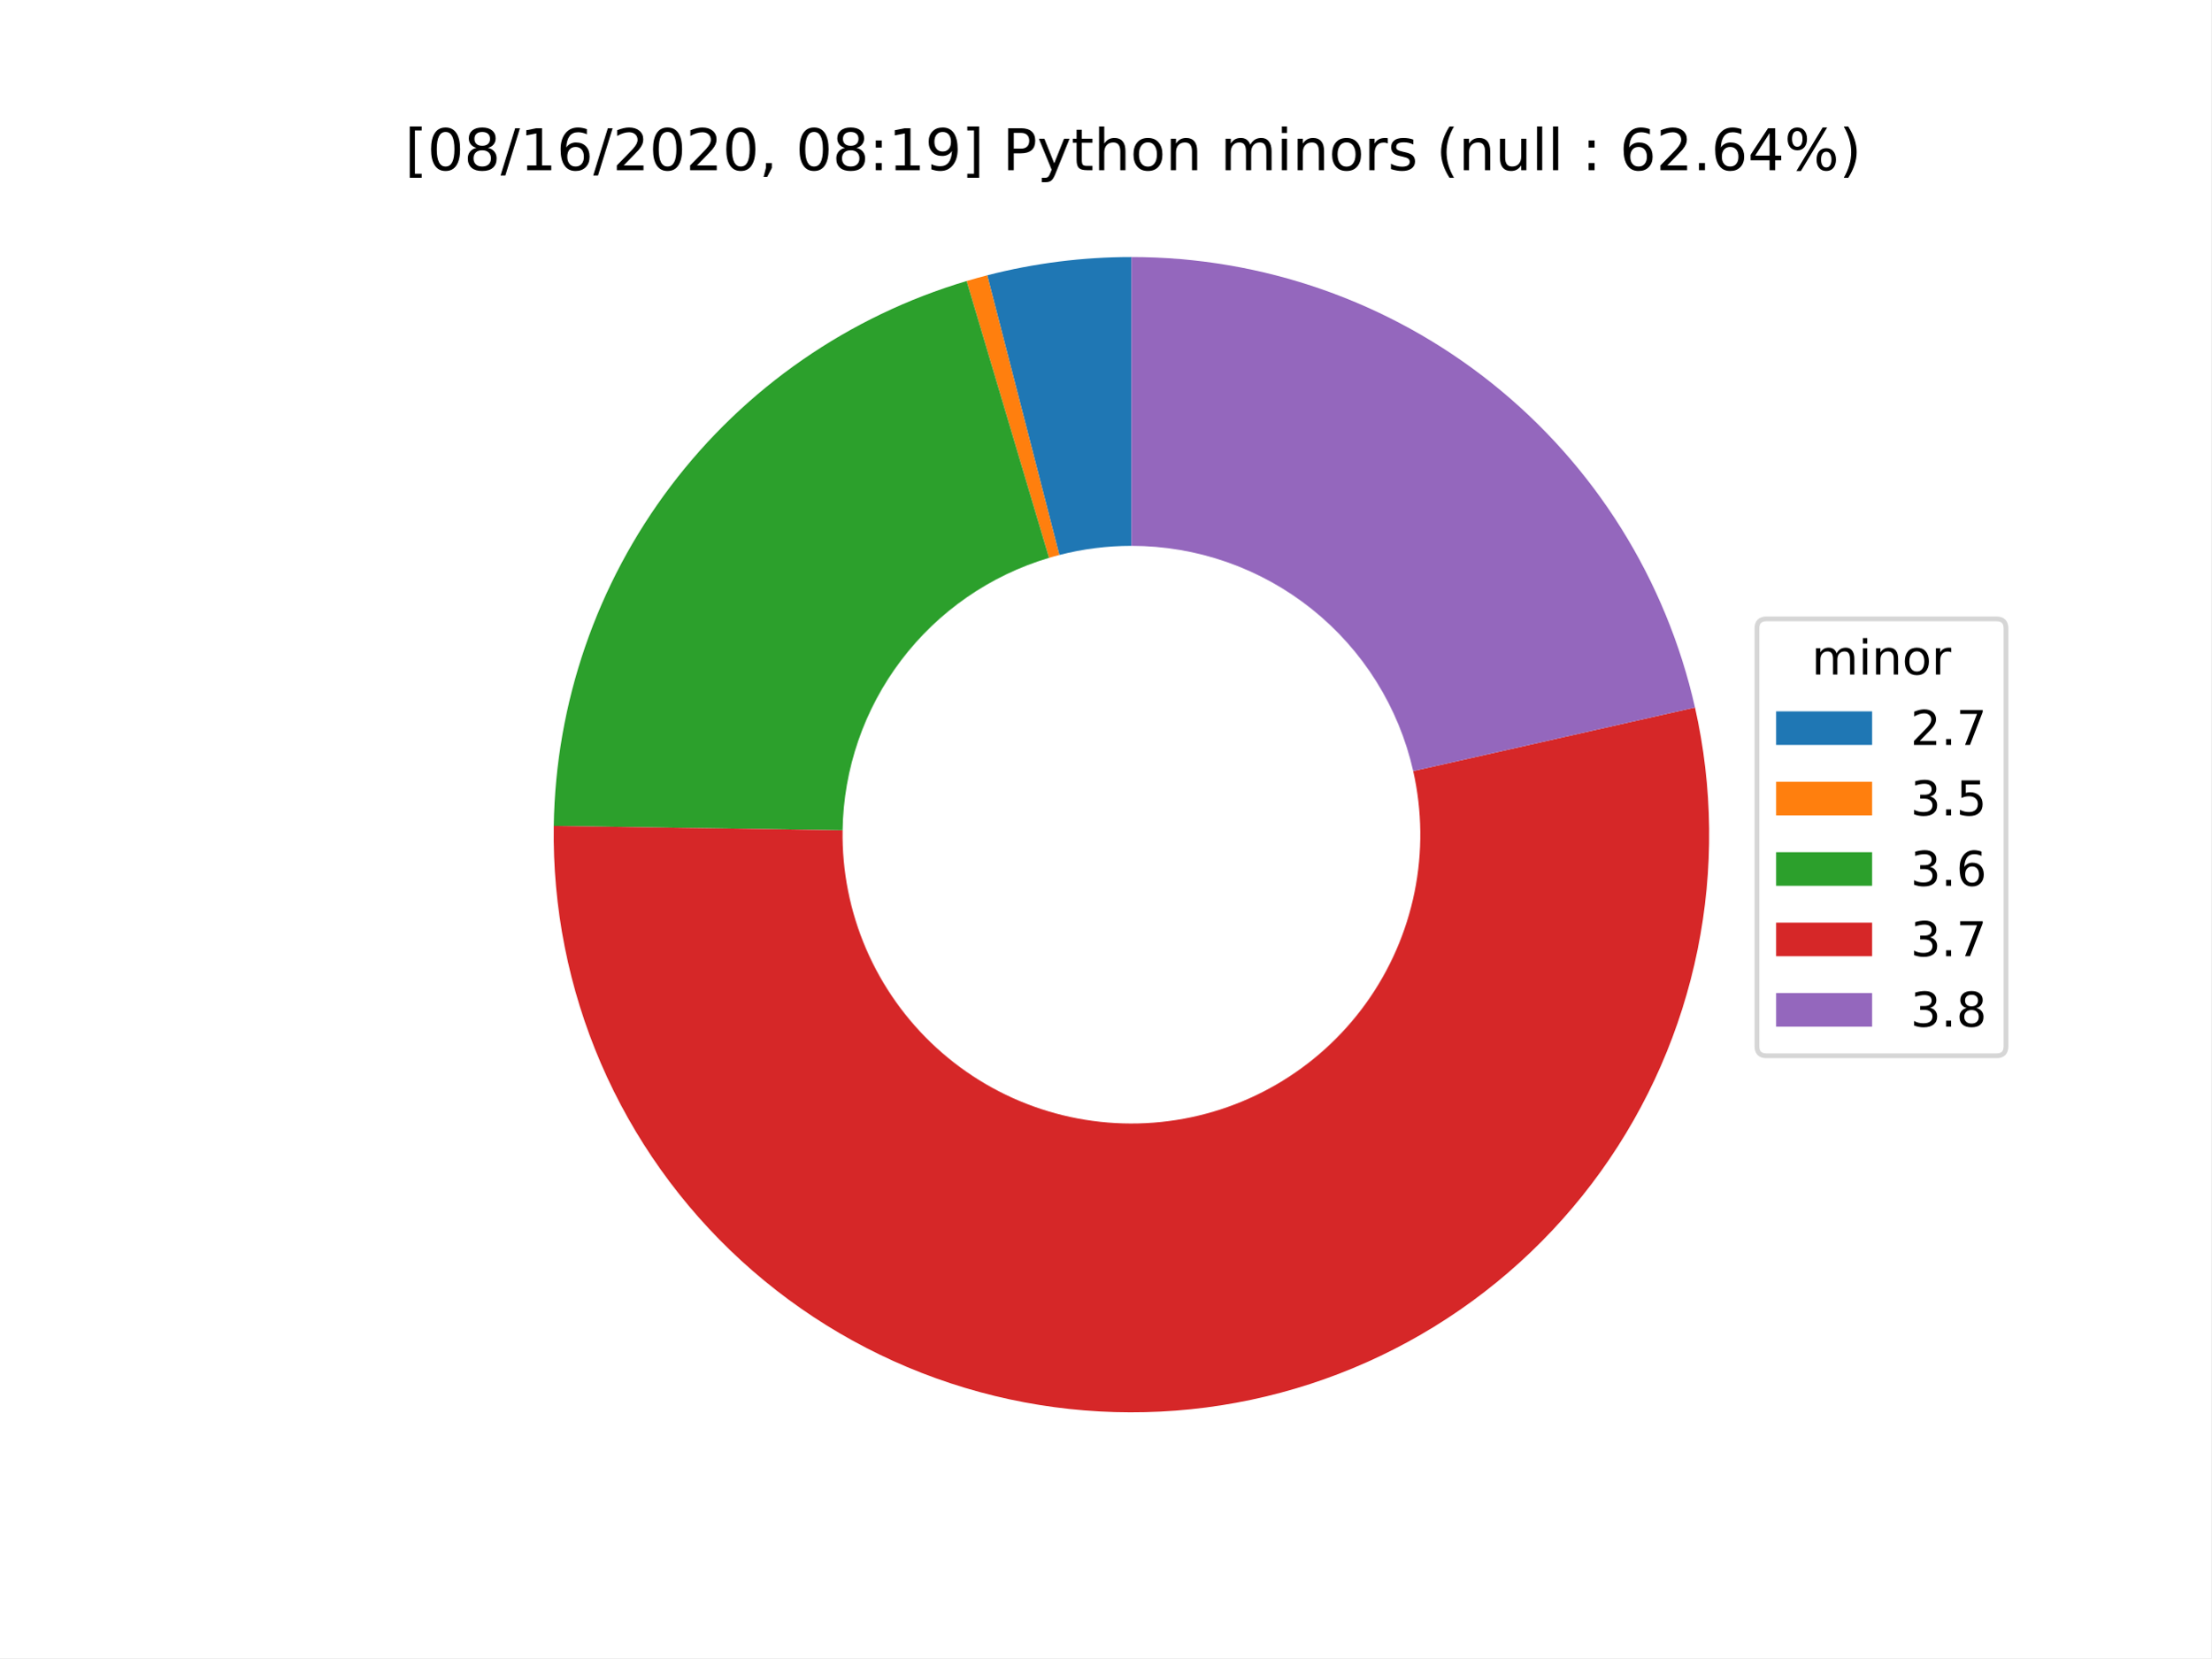
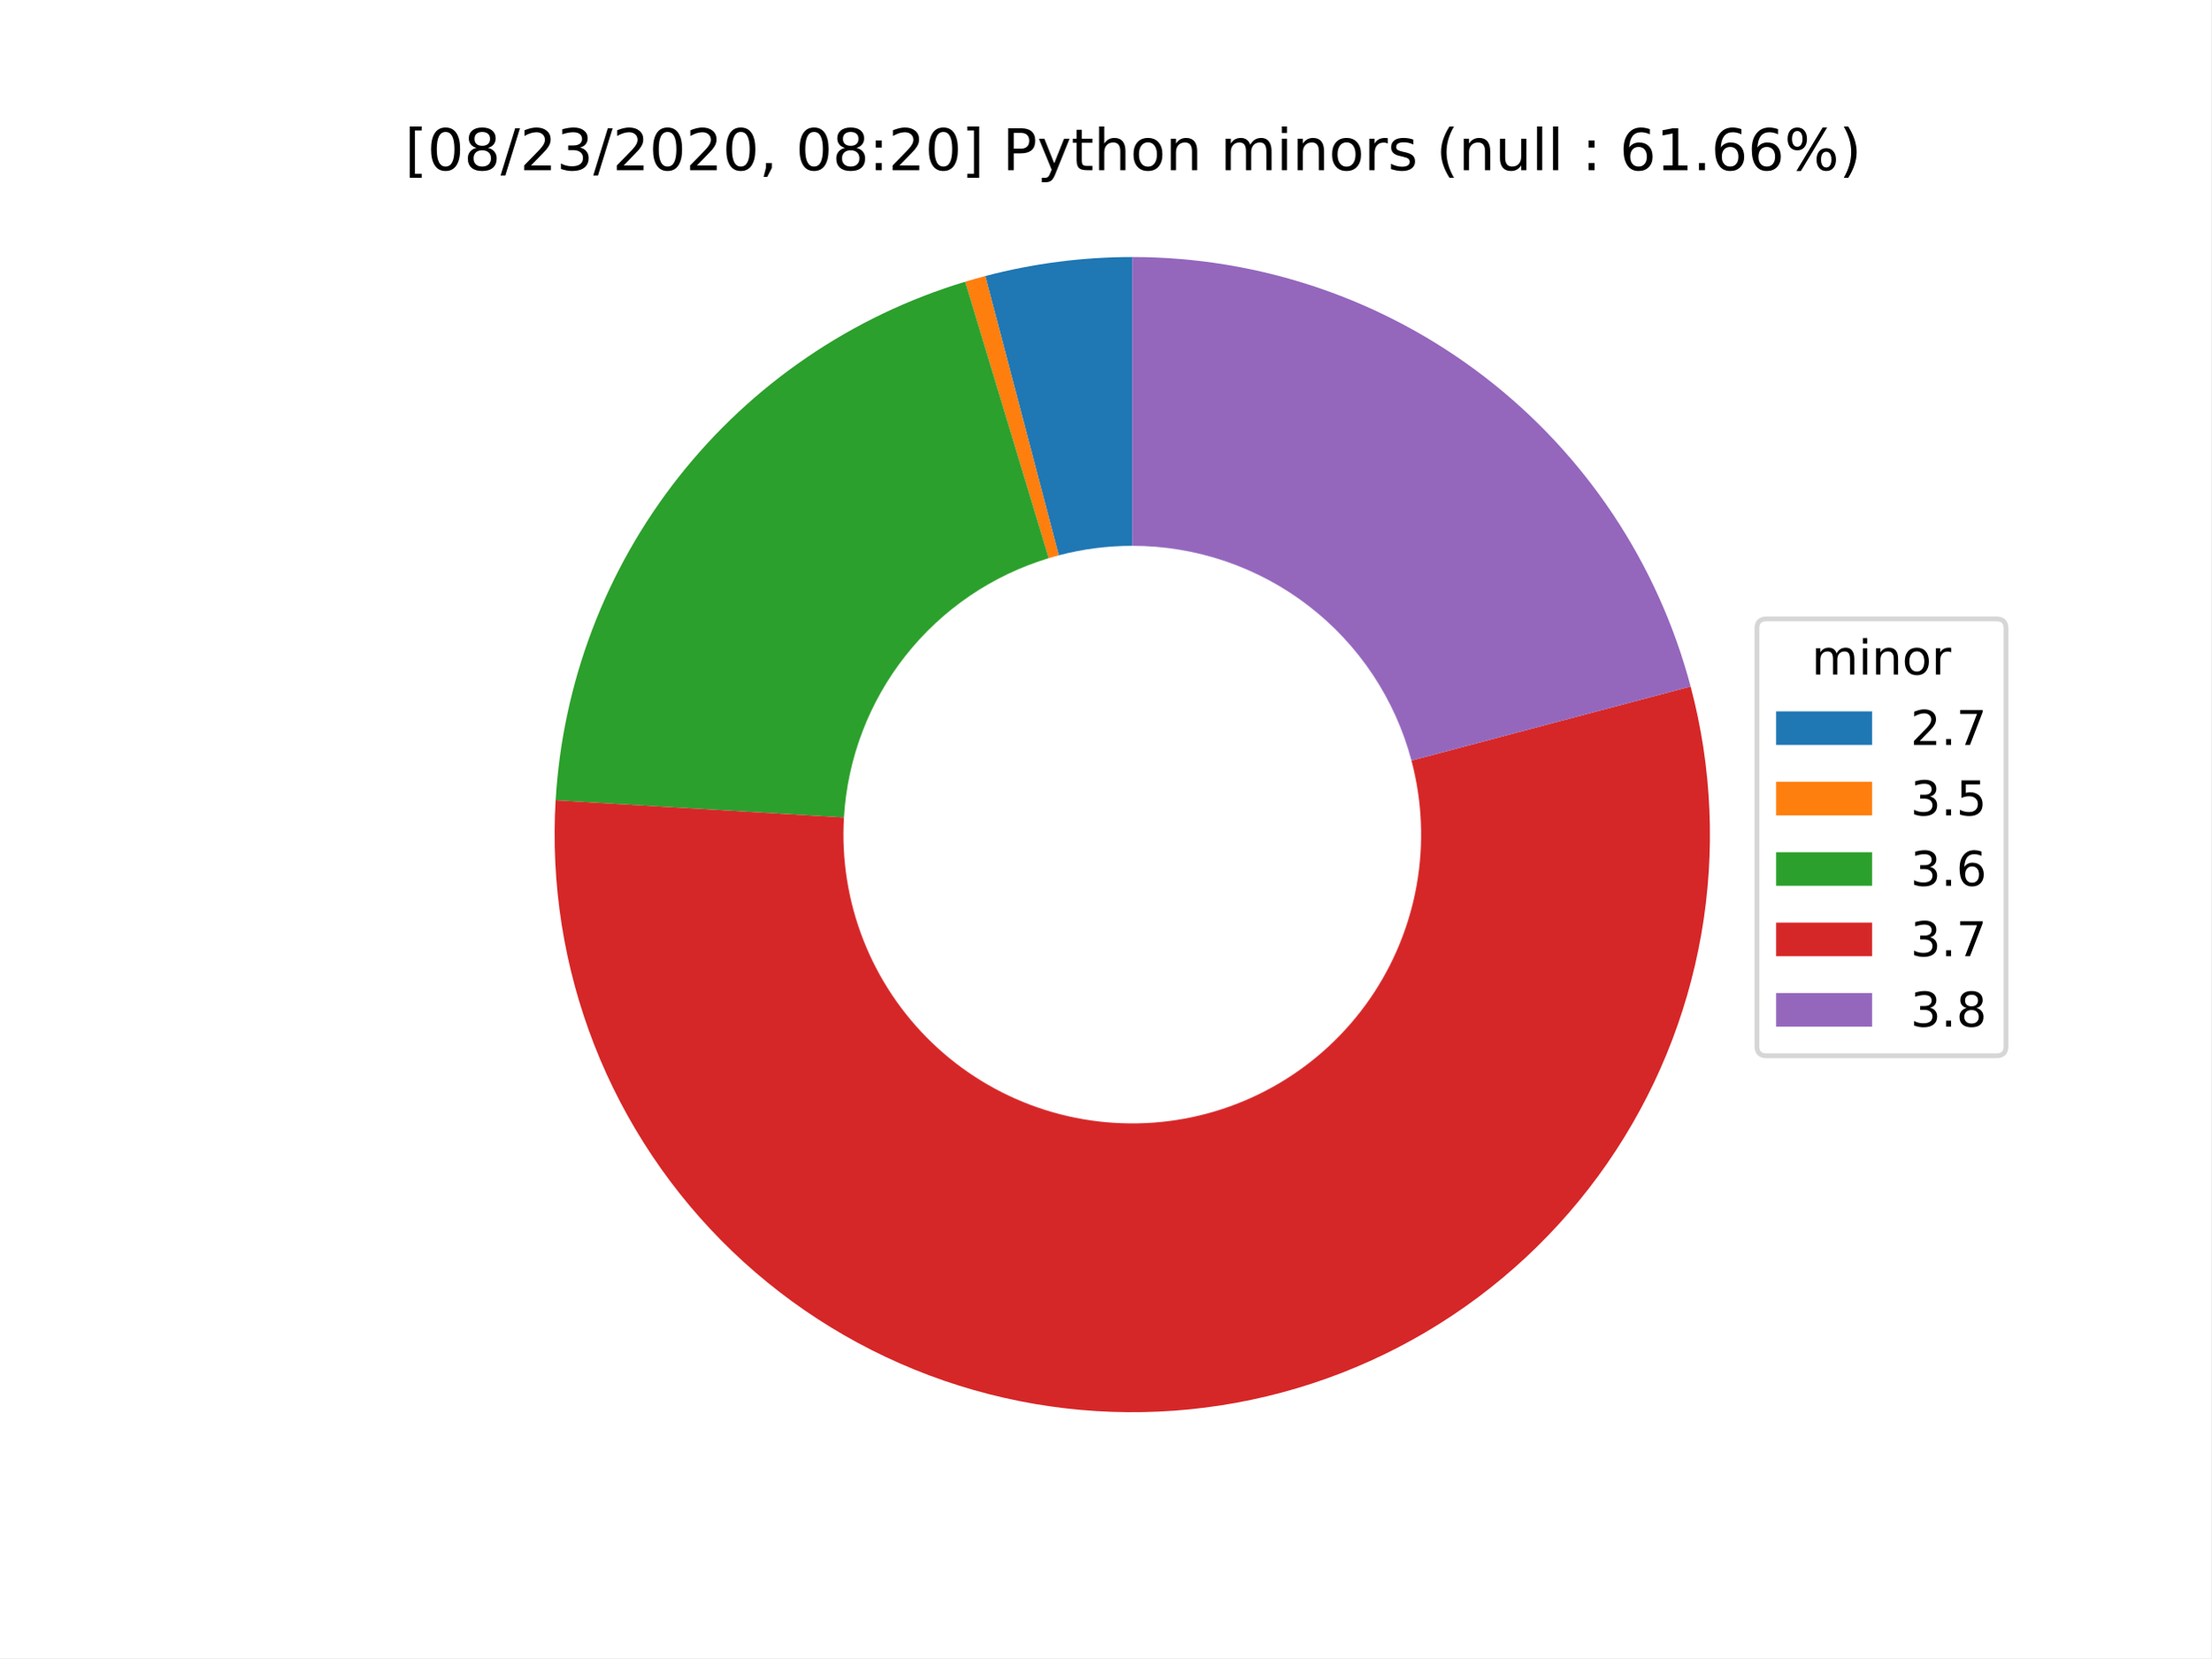
<svg xmlns="http://www.w3.org/2000/svg" xmlns:xlink="http://www.w3.org/1999/xlink" height="345.6pt" version="1.1" viewBox="0 0 460.8 345.6" width="460.8pt">
  <defs>
    <style type="text/css">*{stroke-linecap:butt;stroke-linejoin:round;}</style>
  </defs>
  <g id="figure_1">
    <g id="patch_1">
      <path d="M 0 345.6  L 460.8 345.6  L 460.8 0  L 0 0  z " style="fill:#ffffff;" />
    </g>
    <g id="axes_1">
      <g id="patch_2">
-         <path d="M 235.793 53.568  C 230.729 53.568 225.67 53.887 220.646 54.525  C 215.623 55.162 210.644 56.115 205.74 57.379  L 220.767 115.675  C 223.219 115.043 225.708 114.567 228.22 114.248  C 230.732 113.929 233.261 113.77 235.793 113.77  L 235.793 53.568  z " style="fill:#1f77b4;" />
+         <path d="M 235.97 53.568  C 230.804 53.568 225.644 53.9 220.521 54.563  C 215.398 55.226 210.323 56.218 205.327 57.533  L 220.649 115.746  C 223.147 115.089 225.684 114.593 228.246 114.261  C 230.807 113.93 233.387 113.763 235.97 113.763  L 235.97 53.568  z " style="fill:#1f77b4;" />
      </g>
      <g id="patch_3">
-         <path d="M 205.74 57.379  C 205.021 57.564 204.304 57.756 203.589 57.955  C 202.873 58.153 202.16 58.359 201.448 58.57  L 218.621 116.271  C 218.976 116.165 219.333 116.062 219.691 115.963  C 220.049 115.864 220.407 115.768 220.767 115.675  L 205.74 57.379  z " style="fill:#ff7f0e;" />
+         <path d="M 205.327 57.533  C 204.628 57.717 203.929 57.908 203.233 58.104  C 202.537 58.301 201.842 58.504 201.149 58.714  L 218.56 116.336  C 218.906 116.232 219.253 116.13 219.602 116.032  C 219.95 115.933 220.299 115.838 220.649 115.746  L 205.327 57.533  z " style="fill:#ff7f0e;" />
      </g>
      <g id="patch_4">
-         <path d="M 201.448 58.57  C 176.889 65.88 155.293 80.841 139.82 101.265  C 124.348 121.689 115.791 146.529 115.403 172.149  L 175.598 173.06  C 175.792 160.25 180.07 147.83 187.807 137.618  C 195.543 127.406 206.341 119.925 218.621 116.271  L 201.448 58.57  z " style="fill:#2ca02c;" />
+         <path d="M 201.149 58.714  C 177.576 65.836 156.747 80.023 141.486 99.349  C 126.224 118.676 117.254 142.227 115.792 166.809  L 175.881 170.384  C 176.612 158.093 181.097 146.317 188.728 136.654  C 196.358 126.991 206.773 119.897 218.56 116.336  L 201.149 58.714  z " style="fill:#2ca02c;" />
      </g>
      <g id="patch_5">
-         <path d="M 115.403 172.149  C 115.146 189.16 118.497 206.035 125.235 221.657  C 131.973 237.279 141.946 251.297 154.495 262.784  C 167.045 274.271 181.887 282.97 198.043 288.304  C 214.198 293.638 231.302 295.488 248.224 293.731  C 265.147 291.975 281.506 286.651 296.221 278.113  C 310.937 269.574 323.676 258.013 333.599 244.193  C 343.521 230.373 350.403 214.605 353.788 197.933  C 357.174 181.26 356.988 164.057 353.242 147.461  L 294.517 160.716  C 296.39 169.014 296.484 177.616 294.791 185.952  C 293.098 194.288 289.657 202.172 284.696 209.082  C 279.735 215.992 273.365 221.773 266.007 226.042  C 258.65 230.311 250.47 232.973 242.009 233.851  C 233.548 234.73 224.996 233.805 216.918 231.138  C 208.84 228.471 201.419 224.121 195.144 218.378  C 188.87 212.634 183.883 205.625 180.514 197.814  C 177.145 190.003 175.47 181.566 175.598 173.06  L 115.403 172.149  z " style="fill:#d62728;" />
+         <path d="M 115.792 166.809  C 114.757 184.204 117.511 201.618 123.863 217.845  C 130.216 234.072 140.016 248.728 152.585 260.797  C 165.155 272.867 180.196 282.065 196.667 287.754  C 213.138 293.442 230.65 295.488 247.988 293.748  C 265.327 292.009 282.083 286.525 297.096 277.678  C 312.109 268.83 325.023 256.828 334.944 242.502  C 344.865 228.176 351.559 211.865 354.561 194.7  C 357.563 177.535 356.803 159.92 352.333 143.078  L 294.152 158.518  C 296.387 166.94 296.767 175.747 295.266 184.329  C 293.765 192.912 290.418 201.067 285.457 208.23  C 280.497 215.393 274.039 221.395 266.533 225.818  C 259.027 230.242 250.649 232.984 241.979 233.854  C 233.31 234.723 224.554 233.701 216.319 230.856  C 208.083 228.012 200.562 223.413 194.278 217.378  C 187.993 211.343 183.093 204.015 179.917 195.902  C 176.741 187.789 175.364 179.082 175.881 170.384  L 115.792 166.809  z " style="fill:#d62728;" />
      </g>
      <g id="patch_6">
-         <path d="M 353.242 147.461  C 347.226 120.811 332.316 96.986 310.976 79.926  C 289.637 62.867 263.114 53.568 235.793 53.568  L 235.793 113.77  C 249.453 113.77 262.715 118.419 273.385 126.949  C 284.055 135.479 291.51 147.391 294.517 160.716  L 353.242 147.461  z " style="fill:#9467bd;" />
+         <path d="M 352.333 143.078  C 345.524 117.419 330.415 94.72 309.374 78.534  C 288.332 62.348 262.517 53.568 235.97 53.568  L 235.97 113.763  C 249.243 113.763 262.151 118.154 272.672 126.246  C 283.193 134.339 290.747 145.689 294.152 158.518  L 352.333 143.078  z " style="fill:#9467bd;" />
      </g>
      <g id="matplotlib.axis_1" />
      <g id="matplotlib.axis_2" />
      <g id="text_1">
        <g transform="translate(84.36187 35.472)scale(0.12 -0.12)">
          <defs>
            <path d="M 8.594 75.984  L 29.297 75.984  L 29.297 69  L 17.578 69  L 17.578 -6.203  L 29.297 -6.203  L 29.297 -13.188  L 8.594 -13.188  z " id="DejaVuSans-91" />
            <path d="M 31.781 66.406  Q 24.172 66.406 20.328 58.906  Q 16.5 51.422 16.5 36.375  Q 16.5 21.391 20.328 13.891  Q 24.172 6.391 31.781 6.391  Q 39.453 6.391 43.281 13.891  Q 47.125 21.391 47.125 36.375  Q 47.125 51.422 43.281 58.906  Q 39.453 66.406 31.781 66.406  z M 31.781 74.219  Q 44.047 74.219 50.516 64.516  Q 56.984 54.828 56.984 36.375  Q 56.984 17.969 50.516 8.266  Q 44.047 -1.422 31.781 -1.422  Q 19.531 -1.422 13.062 8.266  Q 6.594 17.969 6.594 36.375  Q 6.594 54.828 13.062 64.516  Q 19.531 74.219 31.781 74.219  z " id="DejaVuSans-48" />
            <path d="M 31.781 34.625  Q 24.75 34.625 20.719 30.859  Q 16.703 27.094 16.703 20.516  Q 16.703 13.922 20.719 10.156  Q 24.75 6.391 31.781 6.391  Q 38.812 6.391 42.859 10.172  Q 46.922 13.969 46.922 20.516  Q 46.922 27.094 42.891 30.859  Q 38.875 34.625 31.781 34.625  z M 21.922 38.812  Q 15.578 40.375 12.031 44.719  Q 8.5 49.078 8.5 55.328  Q 8.5 64.062 14.719 69.141  Q 20.953 74.219 31.781 74.219  Q 42.672 74.219 48.875 69.141  Q 55.078 64.062 55.078 55.328  Q 55.078 49.078 51.531 44.719  Q 48 40.375 41.703 38.812  Q 48.828 37.156 52.797 32.312  Q 56.781 27.484 56.781 20.516  Q 56.781 9.906 50.312 4.234  Q 43.844 -1.422 31.781 -1.422  Q 19.734 -1.422 13.25 4.234  Q 6.781 9.906 6.781 20.516  Q 6.781 27.484 10.781 32.312  Q 14.797 37.156 21.922 38.812  z M 18.312 54.391  Q 18.312 48.734 21.844 45.562  Q 25.391 42.391 31.781 42.391  Q 38.141 42.391 41.719 45.562  Q 45.312 48.734 45.312 54.391  Q 45.312 60.062 41.719 63.234  Q 38.141 66.406 31.781 66.406  Q 25.391 66.406 21.844 63.234  Q 18.312 60.062 18.312 54.391  z " id="DejaVuSans-56" />
            <path d="M 25.391 72.906  L 33.688 72.906  L 8.297 -9.281  L 0 -9.281  z " id="DejaVuSans-47" />
-             <path d="M 12.406 8.297  L 28.516 8.297  L 28.516 63.922  L 10.984 60.406  L 10.984 69.391  L 28.422 72.906  L 38.281 72.906  L 38.281 8.297  L 54.391 8.297  L 54.391 0  L 12.406 0  z " id="DejaVuSans-49" />
-             <path d="M 33.016 40.375  Q 26.375 40.375 22.484 35.828  Q 18.609 31.297 18.609 23.391  Q 18.609 15.531 22.484 10.953  Q 26.375 6.391 33.016 6.391  Q 39.656 6.391 43.531 10.953  Q 47.406 15.531 47.406 23.391  Q 47.406 31.297 43.531 35.828  Q 39.656 40.375 33.016 40.375  z M 52.594 71.297  L 52.594 62.312  Q 48.875 64.062 45.094 64.984  Q 41.312 65.922 37.594 65.922  Q 27.828 65.922 22.672 59.328  Q 17.531 52.734 16.797 39.406  Q 19.672 43.656 24.016 45.922  Q 28.375 48.188 33.594 48.188  Q 44.578 48.188 50.953 41.516  Q 57.328 34.859 57.328 23.391  Q 57.328 12.156 50.688 5.359  Q 44.047 -1.422 33.016 -1.422  Q 20.359 -1.422 13.672 8.266  Q 6.984 17.969 6.984 36.375  Q 6.984 53.656 15.188 63.938  Q 23.391 74.219 37.203 74.219  Q 40.922 74.219 44.703 73.484  Q 48.484 72.75 52.594 71.297  z " id="DejaVuSans-54" />
            <path d="M 19.188 8.297  L 53.609 8.297  L 53.609 0  L 7.328 0  L 7.328 8.297  Q 12.938 14.109 22.625 23.891  Q 32.328 33.688 34.812 36.531  Q 39.547 41.844 41.422 45.531  Q 43.312 49.219 43.312 52.781  Q 43.312 58.594 39.234 62.25  Q 35.156 65.922 28.609 65.922  Q 23.969 65.922 18.812 64.312  Q 13.672 62.703 7.812 59.422  L 7.812 69.391  Q 13.766 71.781 18.938 73  Q 24.125 74.219 28.422 74.219  Q 39.75 74.219 46.484 68.547  Q 53.219 62.891 53.219 53.422  Q 53.219 48.922 51.531 44.891  Q 49.859 40.875 45.406 35.406  Q 44.188 33.984 37.641 27.219  Q 31.109 20.453 19.188 8.297  z " id="DejaVuSans-50" />
+             <path d="M 40.578 39.312  Q 47.656 37.797 51.625 33  Q 55.609 28.219 55.609 21.188  Q 55.609 10.406 48.188 4.484  Q 40.766 -1.422 27.094 -1.422  Q 22.516 -1.422 17.656 -0.516  Q 12.797 0.391 7.625 2.203  L 7.625 11.719  Q 11.719 9.328 16.594 8.109  Q 21.484 6.891 26.812 6.891  Q 36.078 6.891 40.938 10.547  Q 45.797 14.203 45.797 21.188  Q 45.797 27.641 41.281 31.266  Q 36.766 34.906 28.719 34.906  L 20.219 34.906  L 20.219 43.016  L 29.109 43.016  Q 36.375 43.016 40.234 45.922  Q 44.094 48.828 44.094 54.297  Q 44.094 59.906 40.109 62.906  Q 36.141 65.922 28.719 65.922  Q 24.656 65.922 20.016 65.031  Q 15.375 64.156 9.812 62.312  L 9.812 71.094  Q 15.438 72.656 20.344 73.438  Q 25.25 74.219 29.594 74.219  Q 40.828 74.219 47.359 69.109  Q 53.906 64.016 53.906 55.328  Q 53.906 49.266 50.438 45.094  Q 46.969 40.922 40.578 39.312  z " id="DejaVuSans-51" />
            <path d="M 11.719 12.406  L 22.016 12.406  L 22.016 4  L 14.016 -11.625  L 7.719 -11.625  L 11.719 4  z " id="DejaVuSans-44" />
            <path id="DejaVuSans-32" />
            <path d="M 11.719 12.406  L 22.016 12.406  L 22.016 0  L 11.719 0  z M 11.719 51.703  L 22.016 51.703  L 22.016 39.312  L 11.719 39.312  z " id="DejaVuSans-58" />
-             <path d="M 10.984 1.516  L 10.984 10.5  Q 14.703 8.734 18.5 7.812  Q 22.312 6.891 25.984 6.891  Q 35.75 6.891 40.891 13.453  Q 46.047 20.016 46.781 33.406  Q 43.953 29.203 39.594 26.953  Q 35.25 24.703 29.984 24.703  Q 19.047 24.703 12.672 31.312  Q 6.297 37.938 6.297 49.422  Q 6.297 60.641 12.938 67.422  Q 19.578 74.219 30.609 74.219  Q 43.266 74.219 49.922 64.516  Q 56.594 54.828 56.594 36.375  Q 56.594 19.141 48.406 8.859  Q 40.234 -1.422 26.422 -1.422  Q 22.703 -1.422 18.891 -0.688  Q 15.094 0.047 10.984 1.516  z M 30.609 32.422  Q 37.25 32.422 41.125 36.953  Q 45.016 41.5 45.016 49.422  Q 45.016 57.281 41.125 61.844  Q 37.25 66.406 30.609 66.406  Q 23.969 66.406 20.094 61.844  Q 16.219 57.281 16.219 49.422  Q 16.219 41.5 20.094 36.953  Q 23.969 32.422 30.609 32.422  z " id="DejaVuSans-57" />
            <path d="M 30.422 75.984  L 30.422 -13.188  L 9.719 -13.188  L 9.719 -6.203  L 21.391 -6.203  L 21.391 69  L 9.719 69  L 9.719 75.984  z " id="DejaVuSans-93" />
            <path d="M 19.672 64.797  L 19.672 37.406  L 32.078 37.406  Q 38.969 37.406 42.719 40.969  Q 46.484 44.531 46.484 51.125  Q 46.484 57.672 42.719 61.234  Q 38.969 64.797 32.078 64.797  z M 9.812 72.906  L 32.078 72.906  Q 44.344 72.906 50.609 67.359  Q 56.891 61.812 56.891 51.125  Q 56.891 40.328 50.609 34.812  Q 44.344 29.297 32.078 29.297  L 19.672 29.297  L 19.672 0  L 9.812 0  z " id="DejaVuSans-80" />
            <path d="M 32.172 -5.078  Q 28.375 -14.844 24.75 -17.812  Q 21.141 -20.797 15.094 -20.797  L 7.906 -20.797  L 7.906 -13.281  L 13.188 -13.281  Q 16.891 -13.281 18.938 -11.516  Q 21 -9.766 23.484 -3.219  L 25.094 0.875  L 2.984 54.688  L 12.5 54.688  L 29.594 11.922  L 46.688 54.688  L 56.203 54.688  z " id="DejaVuSans-121" />
            <path d="M 18.312 70.219  L 18.312 54.688  L 36.812 54.688  L 36.812 47.703  L 18.312 47.703  L 18.312 18.016  Q 18.312 11.328 20.141 9.422  Q 21.969 7.516 27.594 7.516  L 36.812 7.516  L 36.812 0  L 27.594 0  Q 17.188 0 13.234 3.875  Q 9.281 7.766 9.281 18.016  L 9.281 47.703  L 2.688 47.703  L 2.688 54.688  L 9.281 54.688  L 9.281 70.219  z " id="DejaVuSans-116" />
            <path d="M 54.891 33.016  L 54.891 0  L 45.906 0  L 45.906 32.719  Q 45.906 40.484 42.875 44.328  Q 39.844 48.188 33.797 48.188  Q 26.516 48.188 22.312 43.547  Q 18.109 38.922 18.109 30.906  L 18.109 0  L 9.078 0  L 9.078 75.984  L 18.109 75.984  L 18.109 46.188  Q 21.344 51.125 25.703 53.562  Q 30.078 56 35.797 56  Q 45.219 56 50.047 50.172  Q 54.891 44.344 54.891 33.016  z " id="DejaVuSans-104" />
            <path d="M 30.609 48.391  Q 23.391 48.391 19.188 42.75  Q 14.984 37.109 14.984 27.297  Q 14.984 17.484 19.156 11.844  Q 23.344 6.203 30.609 6.203  Q 37.797 6.203 41.984 11.859  Q 46.188 17.531 46.188 27.297  Q 46.188 37.016 41.984 42.703  Q 37.797 48.391 30.609 48.391  z M 30.609 56  Q 42.328 56 49.016 48.375  Q 55.719 40.766 55.719 27.297  Q 55.719 13.875 49.016 6.219  Q 42.328 -1.422 30.609 -1.422  Q 18.844 -1.422 12.172 6.219  Q 5.516 13.875 5.516 27.297  Q 5.516 40.766 12.172 48.375  Q 18.844 56 30.609 56  z " id="DejaVuSans-111" />
            <path d="M 54.891 33.016  L 54.891 0  L 45.906 0  L 45.906 32.719  Q 45.906 40.484 42.875 44.328  Q 39.844 48.188 33.797 48.188  Q 26.516 48.188 22.312 43.547  Q 18.109 38.922 18.109 30.906  L 18.109 0  L 9.078 0  L 9.078 54.688  L 18.109 54.688  L 18.109 46.188  Q 21.344 51.125 25.703 53.562  Q 30.078 56 35.797 56  Q 45.219 56 50.047 50.172  Q 54.891 44.344 54.891 33.016  z " id="DejaVuSans-110" />
            <path d="M 52 44.188  Q 55.375 50.25 60.062 53.125  Q 64.75 56 71.094 56  Q 79.641 56 84.281 50.016  Q 88.922 44.047 88.922 33.016  L 88.922 0  L 79.891 0  L 79.891 32.719  Q 79.891 40.578 77.094 44.375  Q 74.312 48.188 68.609 48.188  Q 61.625 48.188 57.562 43.547  Q 53.516 38.922 53.516 30.906  L 53.516 0  L 44.484 0  L 44.484 32.719  Q 44.484 40.625 41.703 44.406  Q 38.922 48.188 33.109 48.188  Q 26.219 48.188 22.156 43.531  Q 18.109 38.875 18.109 30.906  L 18.109 0  L 9.078 0  L 9.078 54.688  L 18.109 54.688  L 18.109 46.188  Q 21.188 51.219 25.484 53.609  Q 29.781 56 35.688 56  Q 41.656 56 45.828 52.969  Q 50 49.953 52 44.188  z " id="DejaVuSans-109" />
            <path d="M 9.422 54.688  L 18.406 54.688  L 18.406 0  L 9.422 0  z M 9.422 75.984  L 18.406 75.984  L 18.406 64.594  L 9.422 64.594  z " id="DejaVuSans-105" />
            <path d="M 41.109 46.297  Q 39.594 47.172 37.812 47.578  Q 36.031 48 33.891 48  Q 26.266 48 22.188 43.047  Q 18.109 38.094 18.109 28.812  L 18.109 0  L 9.078 0  L 9.078 54.688  L 18.109 54.688  L 18.109 46.188  Q 20.953 51.172 25.484 53.578  Q 30.031 56 36.531 56  Q 37.453 56 38.578 55.875  Q 39.703 55.766 41.062 55.516  z " id="DejaVuSans-114" />
            <path d="M 44.281 53.078  L 44.281 44.578  Q 40.484 46.531 36.375 47.5  Q 32.281 48.484 27.875 48.484  Q 21.188 48.484 17.844 46.438  Q 14.5 44.391 14.5 40.281  Q 14.5 37.156 16.891 35.375  Q 19.281 33.594 26.516 31.984  L 29.594 31.297  Q 39.156 29.25 43.188 25.516  Q 47.219 21.781 47.219 15.094  Q 47.219 7.469 41.188 3.016  Q 35.156 -1.422 24.609 -1.422  Q 20.219 -1.422 15.453 -0.562  Q 10.688 0.297 5.422 2  L 5.422 11.281  Q 10.406 8.688 15.234 7.391  Q 20.062 6.109 24.812 6.109  Q 31.156 6.109 34.562 8.281  Q 37.984 10.453 37.984 14.406  Q 37.984 18.062 35.516 20.016  Q 33.062 21.969 24.703 23.781  L 21.578 24.516  Q 13.234 26.266 9.516 29.906  Q 5.812 33.547 5.812 39.891  Q 5.812 47.609 11.281 51.797  Q 16.75 56 26.812 56  Q 31.781 56 36.172 55.266  Q 40.578 54.547 44.281 53.078  z " id="DejaVuSans-115" />
            <path d="M 31 75.875  Q 24.469 64.656 21.281 53.656  Q 18.109 42.672 18.109 31.391  Q 18.109 20.125 21.312 9.062  Q 24.516 -2 31 -13.188  L 23.188 -13.188  Q 15.875 -1.703 12.234 9.375  Q 8.594 20.453 8.594 31.391  Q 8.594 42.281 12.203 53.312  Q 15.828 64.359 23.188 75.875  z " id="DejaVuSans-40" />
            <path d="M 8.5 21.578  L 8.5 54.688  L 17.484 54.688  L 17.484 21.922  Q 17.484 14.156 20.5 10.266  Q 23.531 6.391 29.594 6.391  Q 36.859 6.391 41.078 11.031  Q 45.312 15.672 45.312 23.688  L 45.312 54.688  L 54.297 54.688  L 54.297 0  L 45.312 0  L 45.312 8.406  Q 42.047 3.422 37.719 1  Q 33.406 -1.422 27.688 -1.422  Q 18.266 -1.422 13.375 4.438  Q 8.5 10.297 8.5 21.578  z M 31.109 56  z " id="DejaVuSans-117" />
            <path d="M 9.422 75.984  L 18.406 75.984  L 18.406 0  L 9.422 0  z " id="DejaVuSans-108" />
+             <path d="M 33.016 40.375  Q 26.375 40.375 22.484 35.828  Q 18.609 31.297 18.609 23.391  Q 18.609 15.531 22.484 10.953  Q 26.375 6.391 33.016 6.391  Q 39.656 6.391 43.531 10.953  Q 47.406 15.531 47.406 23.391  Q 47.406 31.297 43.531 35.828  Q 39.656 40.375 33.016 40.375  z M 52.594 71.297  L 52.594 62.312  Q 48.875 64.062 45.094 64.984  Q 41.312 65.922 37.594 65.922  Q 27.828 65.922 22.672 59.328  Q 17.531 52.734 16.797 39.406  Q 19.672 43.656 24.016 45.922  Q 28.375 48.188 33.594 48.188  Q 44.578 48.188 50.953 41.516  Q 57.328 34.859 57.328 23.391  Q 57.328 12.156 50.688 5.359  Q 44.047 -1.422 33.016 -1.422  Q 20.359 -1.422 13.672 8.266  Q 6.984 17.969 6.984 36.375  Q 6.984 53.656 15.188 63.938  Q 23.391 74.219 37.203 74.219  Q 40.922 74.219 44.703 73.484  Q 48.484 72.75 52.594 71.297  z " id="DejaVuSans-54" />
+             <path d="M 12.406 8.297  L 28.516 8.297  L 28.516 63.922  L 10.984 60.406  L 10.984 69.391  L 28.422 72.906  L 38.281 72.906  L 38.281 8.297  L 54.391 8.297  L 54.391 0  L 12.406 0  z " id="DejaVuSans-49" />
            <path d="M 10.688 12.406  L 21 12.406  L 21 0  L 10.688 0  z " id="DejaVuSans-46" />
-             <path d="M 37.797 64.312  L 12.891 25.391  L 37.797 25.391  z M 35.203 72.906  L 47.609 72.906  L 47.609 25.391  L 58.016 25.391  L 58.016 17.188  L 47.609 17.188  L 47.609 0  L 37.797 0  L 37.797 17.188  L 4.891 17.188  L 4.891 26.703  z " id="DejaVuSans-52" />
            <path d="M 72.703 32.078  Q 68.453 32.078 66.031 28.469  Q 63.625 24.859 63.625 18.406  Q 63.625 12.062 66.031 8.422  Q 68.453 4.781 72.703 4.781  Q 76.859 4.781 79.266 8.422  Q 81.688 12.062 81.688 18.406  Q 81.688 24.812 79.266 28.438  Q 76.859 32.078 72.703 32.078  z M 72.703 38.281  Q 80.422 38.281 84.953 32.906  Q 89.5 27.547 89.5 18.406  Q 89.5 9.281 84.938 3.922  Q 80.375 -1.422 72.703 -1.422  Q 64.891 -1.422 60.344 3.922  Q 55.812 9.281 55.812 18.406  Q 55.812 27.594 60.375 32.938  Q 64.938 38.281 72.703 38.281  z M 22.312 68.016  Q 18.109 68.016 15.688 64.375  Q 13.281 60.75 13.281 54.391  Q 13.281 47.953 15.672 44.328  Q 18.062 40.719 22.312 40.719  Q 26.562 40.719 28.969 44.328  Q 31.391 47.953 31.391 54.391  Q 31.391 60.688 28.953 64.344  Q 26.516 68.016 22.312 68.016  z M 66.406 74.219  L 74.219 74.219  L 28.609 -1.422  L 20.797 -1.422  z M 22.312 74.219  Q 30.031 74.219 34.609 68.875  Q 39.203 63.531 39.203 54.391  Q 39.203 45.172 34.641 39.844  Q 30.078 34.516 22.312 34.516  Q 14.547 34.516 10.031 39.859  Q 5.516 45.219 5.516 54.391  Q 5.516 63.484 10.047 68.844  Q 14.594 74.219 22.312 74.219  z " id="DejaVuSans-37" />
            <path d="M 8.016 75.875  L 15.828 75.875  Q 23.141 64.359 26.781 53.312  Q 30.422 42.281 30.422 31.391  Q 30.422 20.453 26.781 9.375  Q 23.141 -1.703 15.828 -13.188  L 8.016 -13.188  Q 14.5 -2 17.703 9.062  Q 20.906 20.125 20.906 31.391  Q 20.906 42.672 17.703 53.656  Q 14.5 64.656 8.016 75.875  z " id="DejaVuSans-41" />
          </defs>
          <use xlink:href="#DejaVuSans-91" />
          <use x="39.014" xlink:href="#DejaVuSans-48" />
          <use x="102.637" xlink:href="#DejaVuSans-56" />
          <use x="166.26" xlink:href="#DejaVuSans-47" />
-           <use x="199.951" xlink:href="#DejaVuSans-49" />
-           <use x="263.574" xlink:href="#DejaVuSans-54" />
+           <use x="199.951" xlink:href="#DejaVuSans-50" />
+           <use x="263.574" xlink:href="#DejaVuSans-51" />
          <use x="327.197" xlink:href="#DejaVuSans-47" />
          <use x="360.889" xlink:href="#DejaVuSans-50" />
          <use x="424.512" xlink:href="#DejaVuSans-48" />
          <use x="488.135" xlink:href="#DejaVuSans-50" />
          <use x="551.758" xlink:href="#DejaVuSans-48" />
          <use x="615.381" xlink:href="#DejaVuSans-44" />
          <use x="647.168" xlink:href="#DejaVuSans-32" />
          <use x="678.955" xlink:href="#DejaVuSans-48" />
          <use x="742.578" xlink:href="#DejaVuSans-56" />
          <use x="806.201" xlink:href="#DejaVuSans-58" />
-           <use x="839.893" xlink:href="#DejaVuSans-49" />
-           <use x="903.516" xlink:href="#DejaVuSans-57" />
+           <use x="839.893" xlink:href="#DejaVuSans-50" />
+           <use x="903.516" xlink:href="#DejaVuSans-48" />
          <use x="967.139" xlink:href="#DejaVuSans-93" />
          <use x="1006.152" xlink:href="#DejaVuSans-32" />
          <use x="1037.939" xlink:href="#DejaVuSans-80" />
          <use x="1098.242" xlink:href="#DejaVuSans-121" />
          <use x="1157.422" xlink:href="#DejaVuSans-116" />
          <use x="1196.631" xlink:href="#DejaVuSans-104" />
          <use x="1260.01" xlink:href="#DejaVuSans-111" />
          <use x="1321.191" xlink:href="#DejaVuSans-110" />
          <use x="1384.57" xlink:href="#DejaVuSans-32" />
          <use x="1416.357" xlink:href="#DejaVuSans-109" />
          <use x="1513.77" xlink:href="#DejaVuSans-105" />
          <use x="1541.553" xlink:href="#DejaVuSans-110" />
          <use x="1604.932" xlink:href="#DejaVuSans-111" />
          <use x="1666.113" xlink:href="#DejaVuSans-114" />
          <use x="1707.227" xlink:href="#DejaVuSans-115" />
          <use x="1759.326" xlink:href="#DejaVuSans-32" />
          <use x="1791.113" xlink:href="#DejaVuSans-40" />
          <use x="1830.127" xlink:href="#DejaVuSans-110" />
          <use x="1893.506" xlink:href="#DejaVuSans-117" />
          <use x="1956.885" xlink:href="#DejaVuSans-108" />
          <use x="1984.668" xlink:href="#DejaVuSans-108" />
          <use x="2012.451" xlink:href="#DejaVuSans-32" />
          <use x="2044.238" xlink:href="#DejaVuSans-58" />
          <use x="2077.93" xlink:href="#DejaVuSans-32" />
          <use x="2109.717" xlink:href="#DejaVuSans-54" />
-           <use x="2173.34" xlink:href="#DejaVuSans-50" />
+           <use x="2173.34" xlink:href="#DejaVuSans-49" />
          <use x="2236.963" xlink:href="#DejaVuSans-46" />
          <use x="2268.75" xlink:href="#DejaVuSans-54" />
-           <use x="2332.373" xlink:href="#DejaVuSans-52" />
+           <use x="2332.373" xlink:href="#DejaVuSans-54" />
          <use x="2395.996" xlink:href="#DejaVuSans-37" />
          <use x="2491.016" xlink:href="#DejaVuSans-41" />
        </g>
      </g>
      <g id="legend_1">
        <g id="patch_7">
          <path d="M 368.152 220.062  L 416.055 220.062  Q 418.055 220.062 418.055 218.062  L 418.055 130.994  Q 418.055 128.994 416.055 128.994  L 368.152 128.994  Q 366.152 128.994 366.152 130.994  L 366.152 218.062  Q 366.152 220.062 368.152 220.062  z " style="fill:#ffffff;opacity:0.8;stroke:#cccccc;stroke-linejoin:miter;" />
        </g>
        <g id="text_2">
          <g transform="translate(377.5606 140.5921)scale(0.1 -0.1)">
            <use xlink:href="#DejaVuSans-109" />
            <use x="97.412" xlink:href="#DejaVuSans-105" />
            <use x="125.195" xlink:href="#DejaVuSans-110" />
            <use x="188.574" xlink:href="#DejaVuSans-111" />
            <use x="249.756" xlink:href="#DejaVuSans-114" />
          </g>
        </g>
        <g id="patch_8">
          <path d="M 370.152 155.27  L 390.152 155.27  L 390.152 148.27  L 370.152 148.27  z " style="fill:#1f77b4;" />
        </g>
        <g id="text_3">
          <g transform="translate(398.152 155.2702)scale(0.1 -0.1)">
            <defs>
              <path d="M 8.203 72.906  L 55.078 72.906  L 55.078 68.703  L 28.609 0  L 18.312 0  L 43.219 64.594  L 8.203 64.594  z " id="DejaVuSans-55" />
            </defs>
            <use xlink:href="#DejaVuSans-50" />
            <use x="63.623" xlink:href="#DejaVuSans-46" />
            <use x="95.41" xlink:href="#DejaVuSans-55" />
          </g>
        </g>
        <g id="patch_9">
          <path d="M 370.152 169.948  L 390.152 169.948  L 390.152 162.948  L 370.152 162.948  z " style="fill:#ff7f0e;" />
        </g>
        <g id="text_4">
          <g transform="translate(398.152 169.9483)scale(0.1 -0.1)">
            <defs>
-               <path d="M 40.578 39.312  Q 47.656 37.797 51.625 33  Q 55.609 28.219 55.609 21.188  Q 55.609 10.406 48.188 4.484  Q 40.766 -1.422 27.094 -1.422  Q 22.516 -1.422 17.656 -0.516  Q 12.797 0.391 7.625 2.203  L 7.625 11.719  Q 11.719 9.328 16.594 8.109  Q 21.484 6.891 26.812 6.891  Q 36.078 6.891 40.938 10.547  Q 45.797 14.203 45.797 21.188  Q 45.797 27.641 41.281 31.266  Q 36.766 34.906 28.719 34.906  L 20.219 34.906  L 20.219 43.016  L 29.109 43.016  Q 36.375 43.016 40.234 45.922  Q 44.094 48.828 44.094 54.297  Q 44.094 59.906 40.109 62.906  Q 36.141 65.922 28.719 65.922  Q 24.656 65.922 20.016 65.031  Q 15.375 64.156 9.812 62.312  L 9.812 71.094  Q 15.438 72.656 20.344 73.438  Q 25.25 74.219 29.594 74.219  Q 40.828 74.219 47.359 69.109  Q 53.906 64.016 53.906 55.328  Q 53.906 49.266 50.438 45.094  Q 46.969 40.922 40.578 39.312  z " id="DejaVuSans-51" />
              <path d="M 10.797 72.906  L 49.516 72.906  L 49.516 64.594  L 19.828 64.594  L 19.828 46.734  Q 21.969 47.469 24.109 47.828  Q 26.266 48.188 28.422 48.188  Q 40.625 48.188 47.75 41.5  Q 54.891 34.812 54.891 23.391  Q 54.891 11.625 47.562 5.094  Q 40.234 -1.422 26.906 -1.422  Q 22.312 -1.422 17.547 -0.641  Q 12.797 0.141 7.719 1.703  L 7.719 11.625  Q 12.109 9.234 16.797 8.062  Q 21.484 6.891 26.703 6.891  Q 35.156 6.891 40.078 11.328  Q 45.016 15.766 45.016 23.391  Q 45.016 31 40.078 35.438  Q 35.156 39.891 26.703 39.891  Q 22.75 39.891 18.812 39.016  Q 14.891 38.141 10.797 36.281  z " id="DejaVuSans-53" />
            </defs>
            <use xlink:href="#DejaVuSans-51" />
            <use x="63.623" xlink:href="#DejaVuSans-46" />
            <use x="95.41" xlink:href="#DejaVuSans-53" />
          </g>
        </g>
        <g id="patch_10">
          <path d="M 370.152 184.626  L 390.152 184.626  L 390.152 177.626  L 370.152 177.626  z " style="fill:#2ca02c;" />
        </g>
        <g id="text_5">
          <g transform="translate(398.152 184.6264)scale(0.1 -0.1)">
            <use xlink:href="#DejaVuSans-51" />
            <use x="63.623" xlink:href="#DejaVuSans-46" />
            <use x="95.41" xlink:href="#DejaVuSans-54" />
          </g>
        </g>
        <g id="patch_11">
          <path d="M 370.152 199.305  L 390.152 199.305  L 390.152 192.305  L 370.152 192.305  z " style="fill:#d62728;" />
        </g>
        <g id="text_6">
          <g transform="translate(398.152 199.3046)scale(0.1 -0.1)">
            <use xlink:href="#DejaVuSans-51" />
            <use x="63.623" xlink:href="#DejaVuSans-46" />
            <use x="95.41" xlink:href="#DejaVuSans-55" />
          </g>
        </g>
        <g id="patch_12">
          <path d="M 370.152 213.983  L 390.152 213.983  L 390.152 206.983  L 370.152 206.983  z " style="fill:#9467bd;" />
        </g>
        <g id="text_7">
          <g transform="translate(398.152 213.9827)scale(0.1 -0.1)">
            <use xlink:href="#DejaVuSans-51" />
            <use x="63.623" xlink:href="#DejaVuSans-46" />
            <use x="95.41" xlink:href="#DejaVuSans-56" />
          </g>
        </g>
      </g>
    </g>
  </g>
</svg>
